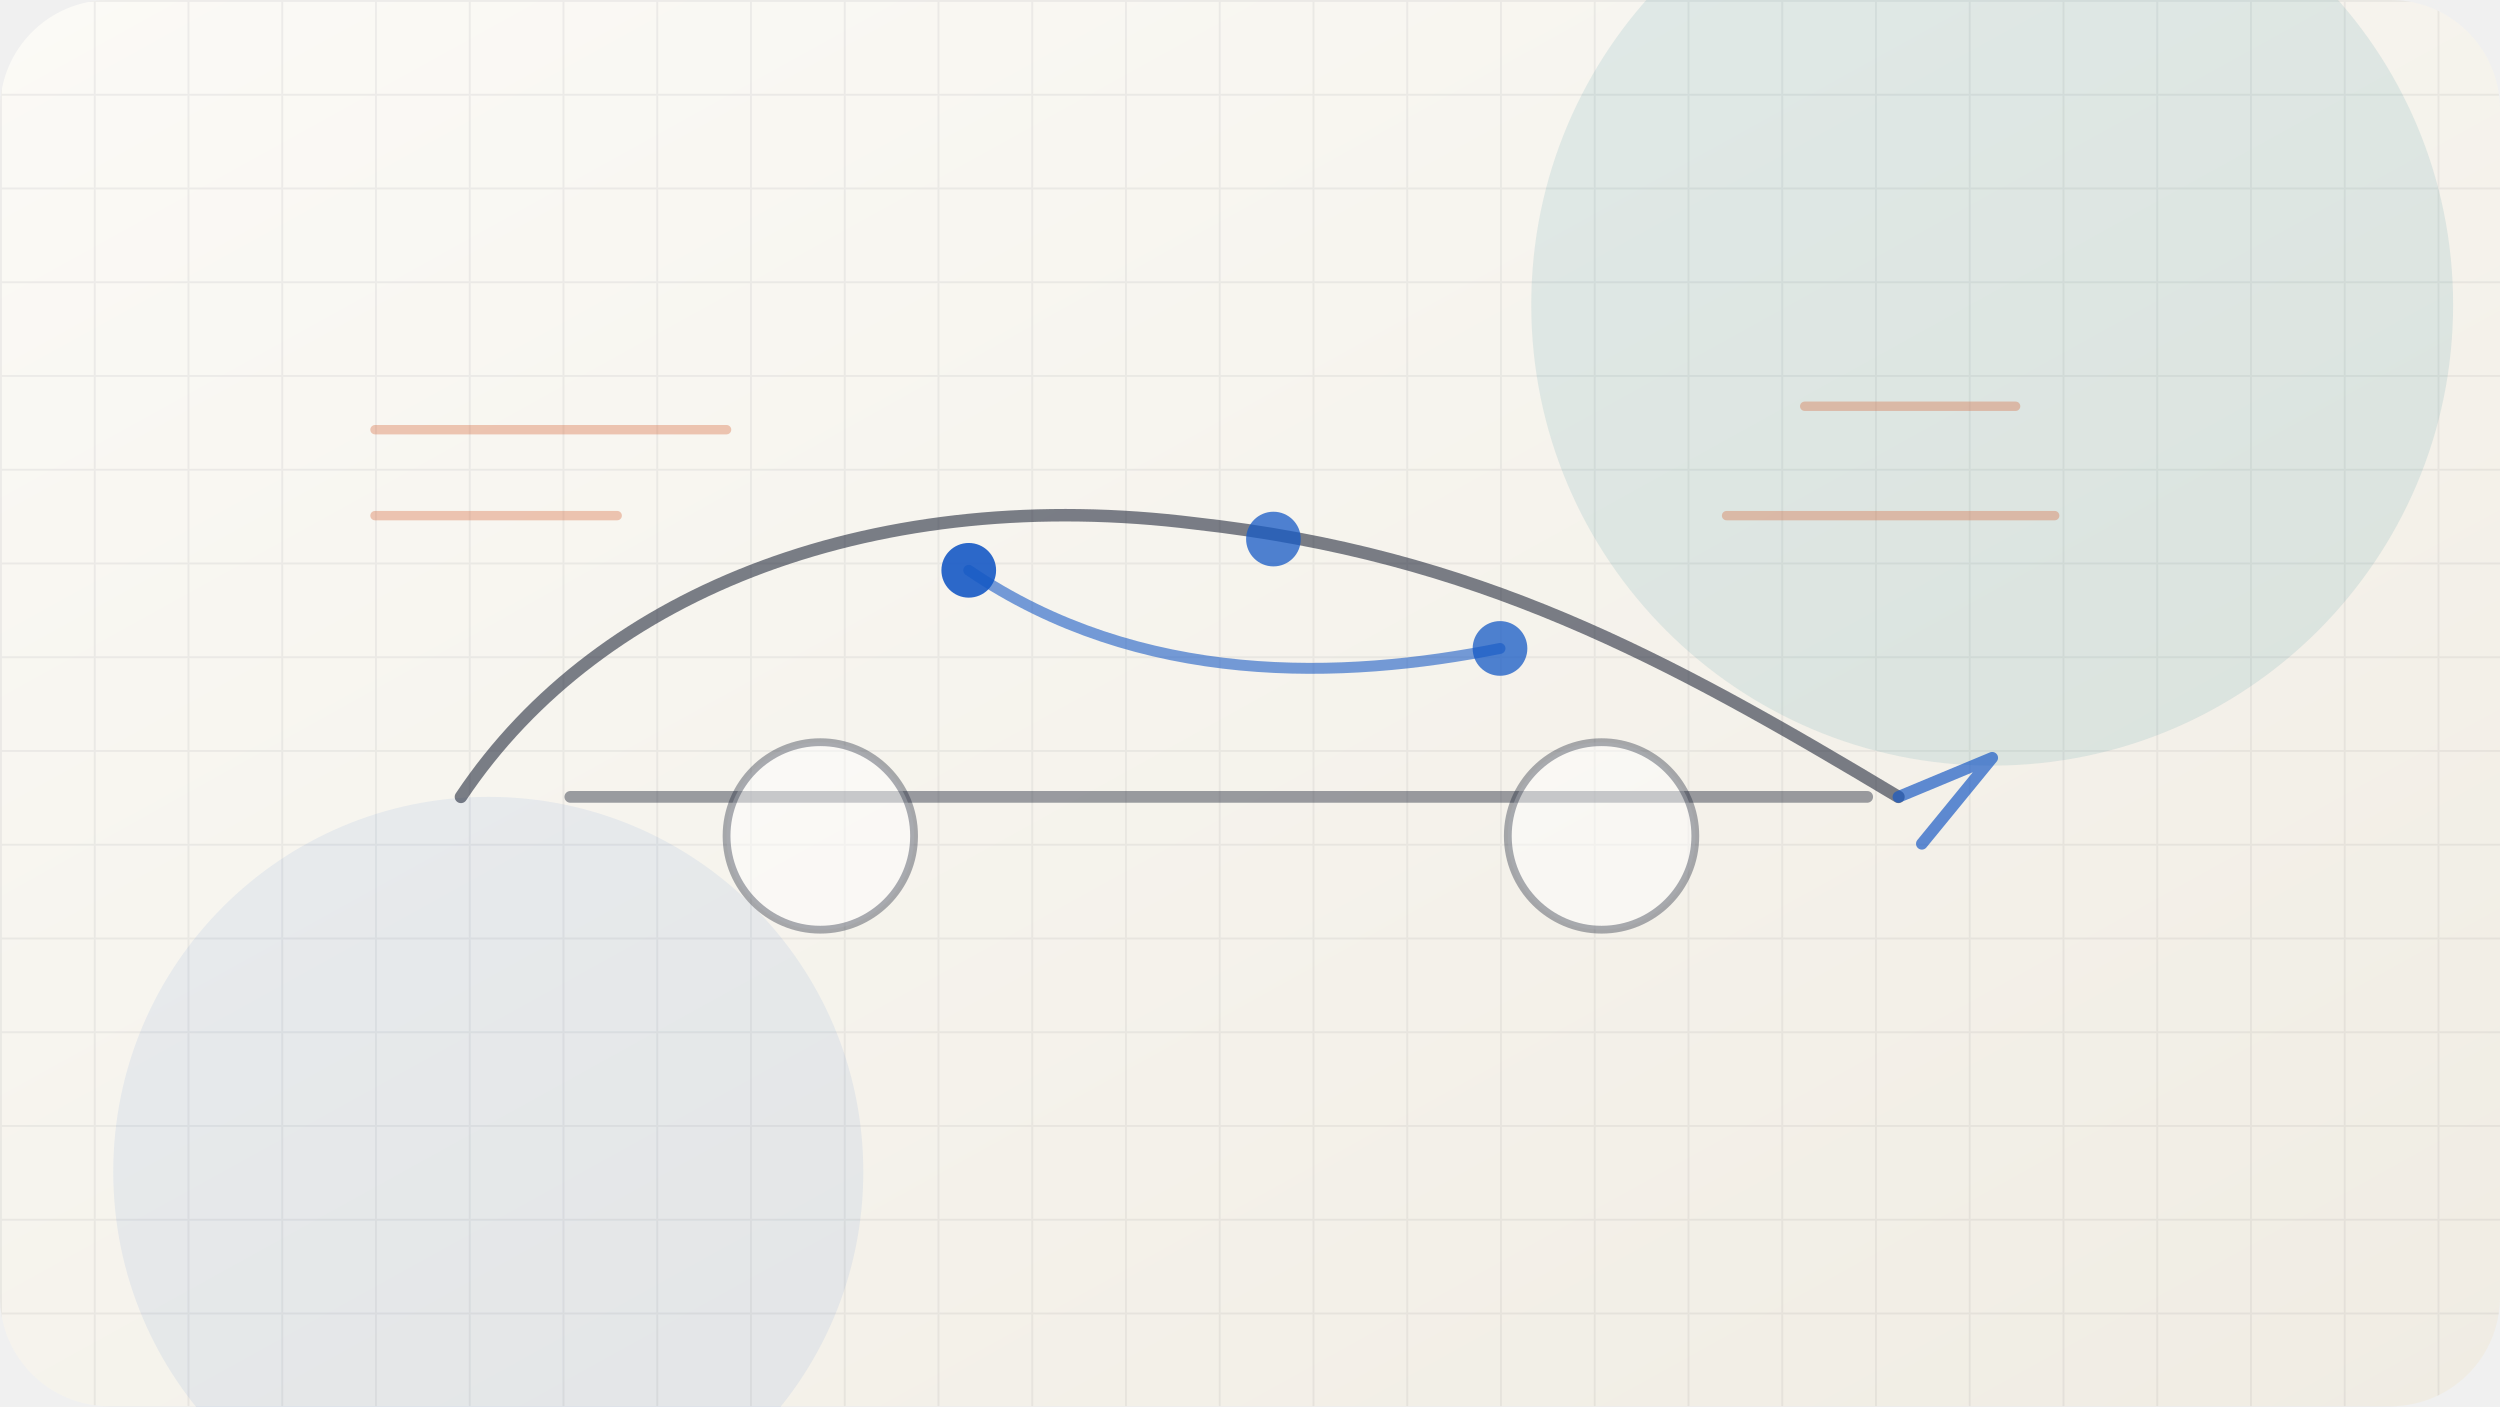
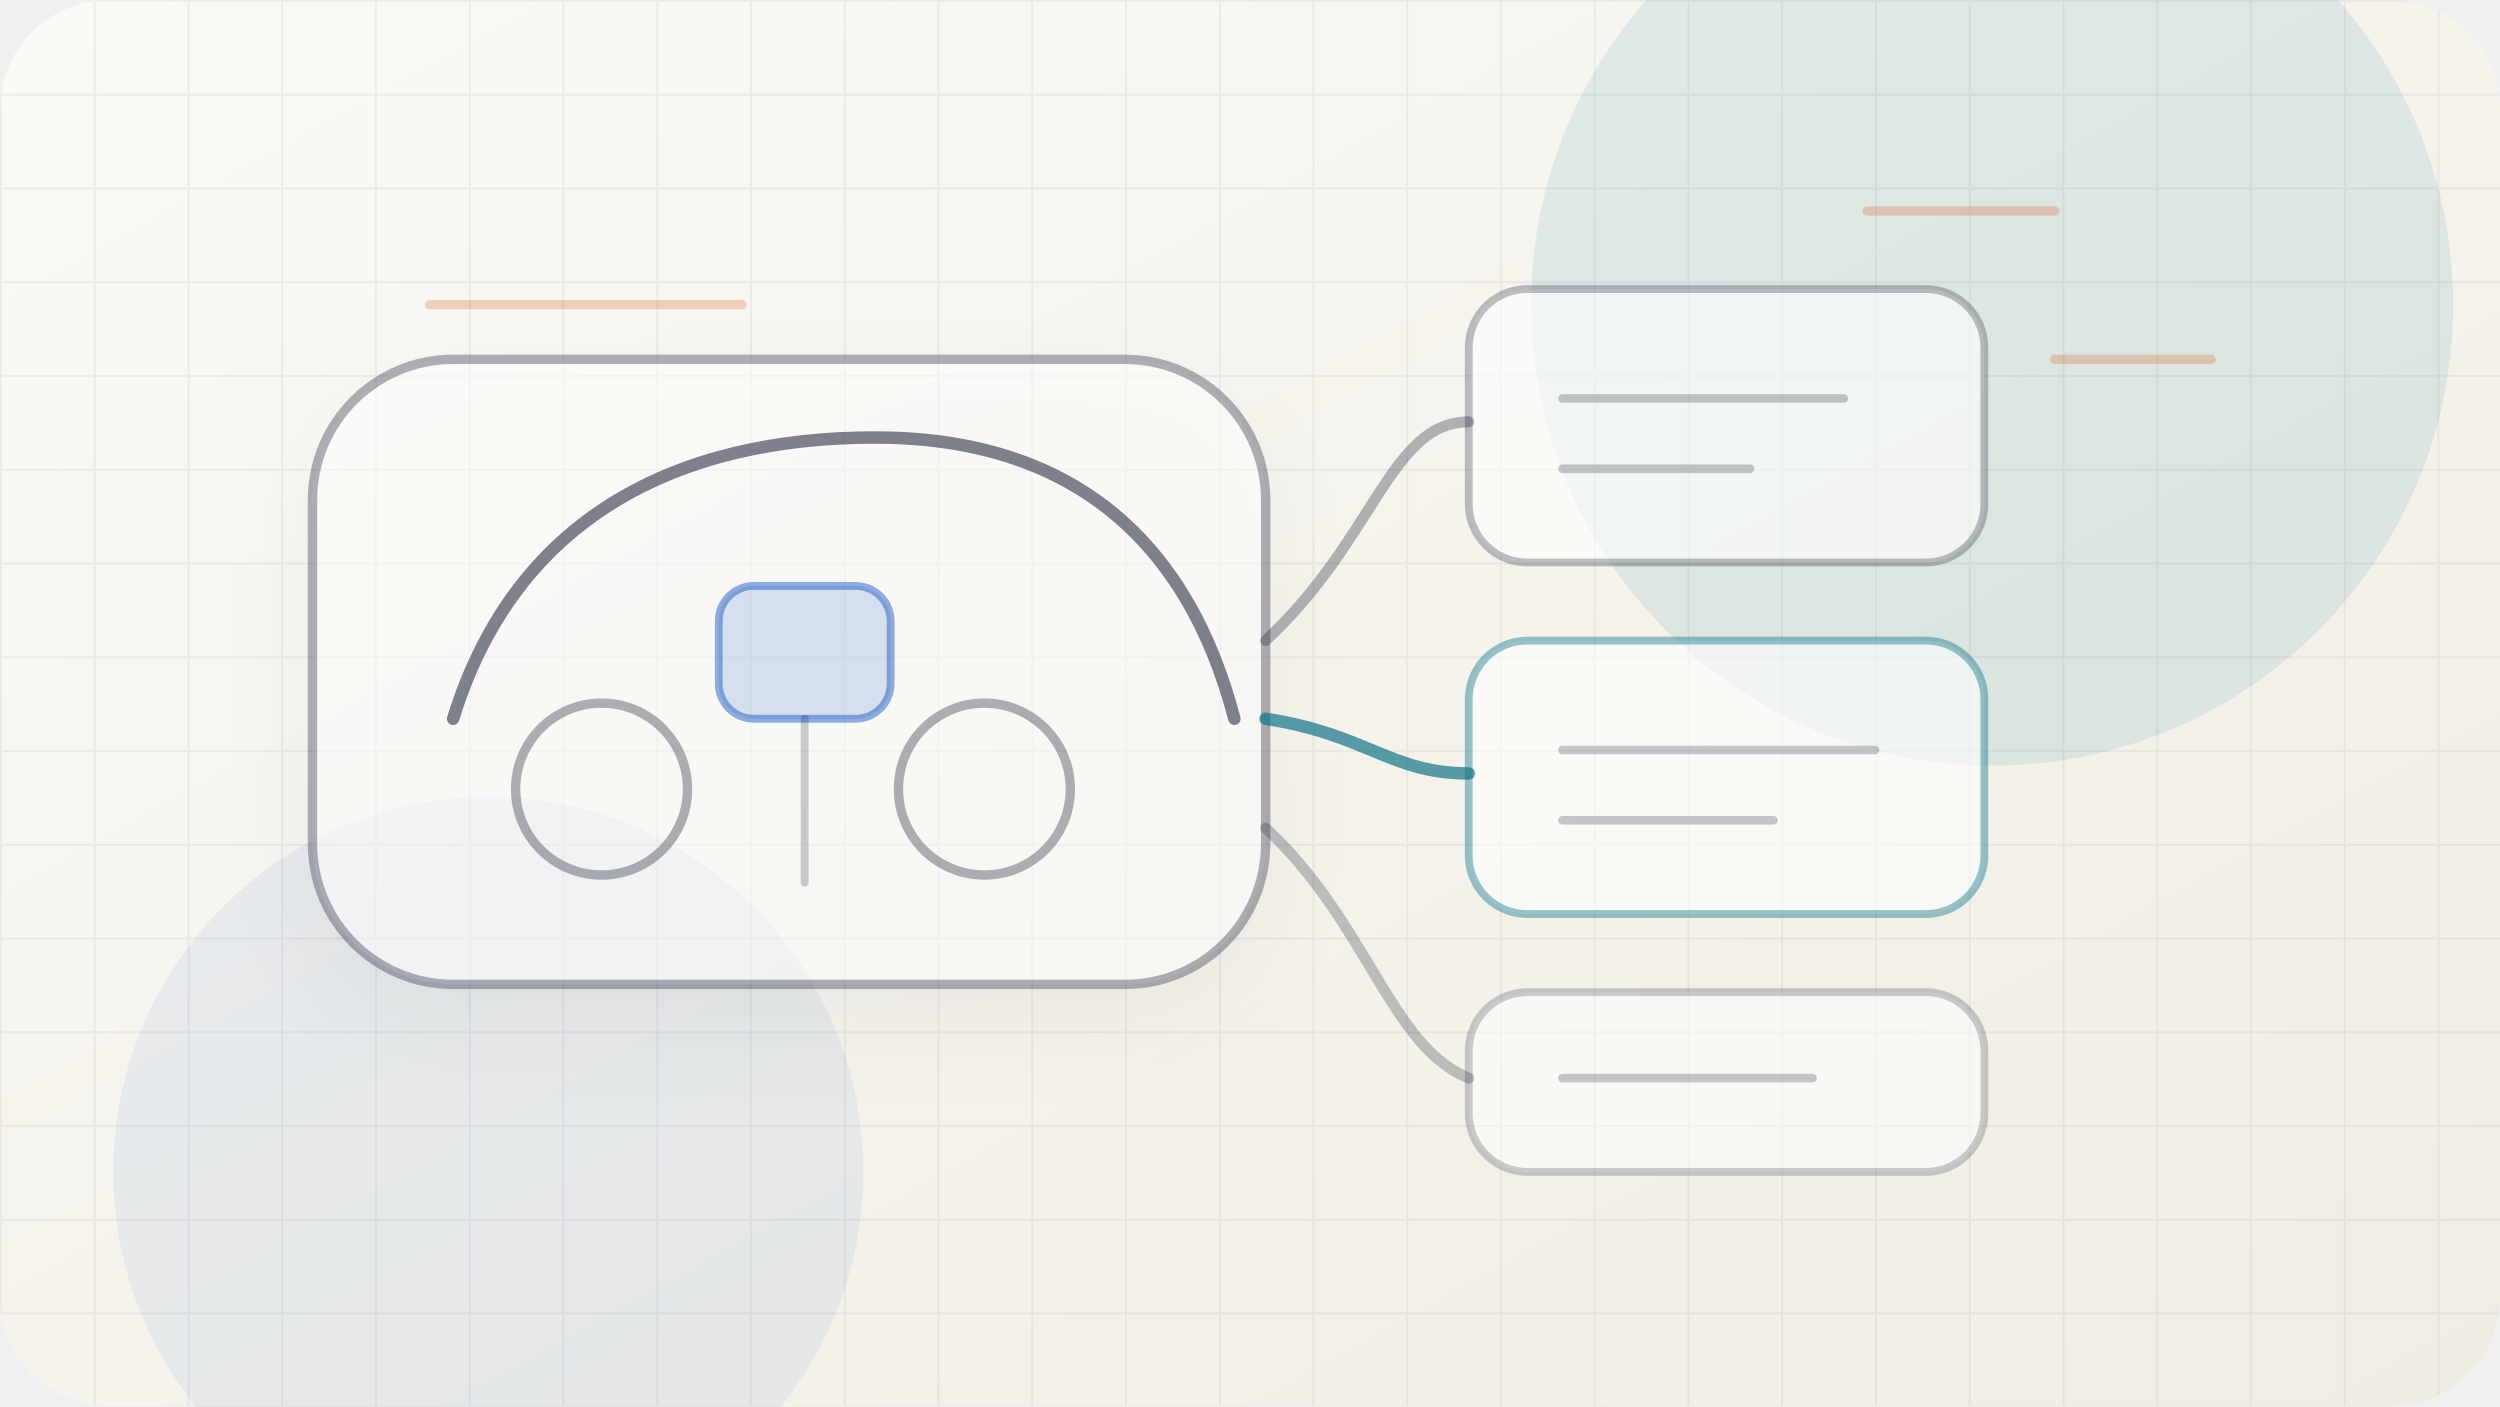
- <svg xmlns="http://www.w3.org/2000/svg" viewBox="0 0 640 360" role="img" aria-label="Car system analysis blueprint">
+ <svg xmlns="http://www.w3.org/2000/svg" viewBox="0 0 640 360" role="img" aria-label="Car cockpit connected to CAR analysis cards">
  <defs>
    <linearGradient id="bg" x1="0" y1="0" x2="1" y2="1">
      <stop offset="0" stop-color="#fbfaf6" />
      <stop offset="1" stop-color="#f0ece3" />
    </linearGradient>
    <pattern id="grid" width="24" height="24" patternUnits="userSpaceOnUse">
      <path d="M24 0H0V24" fill="none" stroke="#182033" stroke-opacity="0.055" stroke-width="1" />
    </pattern>
    <filter id="softShadow" x="-20%" y="-20%" width="140%" height="140%">
      <feDropShadow dx="0" dy="10" stdDeviation="12" flood-color="#182033" flood-opacity="0.08" />
    </filter>
  </defs>
  <rect width="640" height="360" rx="28" fill="url(#bg)" />
  <rect width="640" height="360" rx="28" fill="url(#grid)" />
  <circle cx="510" cy="78" r="118" fill="#0b7285" opacity="0.105" />
  <circle cx="125" cy="300" r="96" fill="#1659c5" opacity="0.075" />
  <g stroke-linecap="round" stroke-linejoin="round">
-     <path d="M118 204C154 150 226 124 306 134C378 142 426 168 486 204" fill="none" stroke="#182033" stroke-opacity=".56" stroke-width="3.2" />
-     <path d="M146 204H478" stroke="#182033" stroke-opacity=".42" stroke-width="3" />
-     <circle cx="210" cy="214" r="24" fill="#fff" fill-opacity=".45" stroke="#182033" stroke-opacity=".36" stroke-width="2" />
-     <circle cx="410" cy="214" r="24" fill="#fff" fill-opacity=".45" stroke="#182033" stroke-opacity=".36" stroke-width="2" />
-     <circle cx="248" cy="146" r="7" fill="#1659c5" opacity="0.9" />
-     <circle cx="326" cy="138" r="7" fill="#1659c5" opacity="0.75" />
-     <circle cx="384" cy="166" r="7" fill="#1659c5" opacity="0.75" />
-     <path d="M248 146C292 176 344 174 384 166" stroke="#1659c5" stroke-opacity=".58" stroke-width="2.8" fill="none" />
-     <path d="M96 110h90M96 132h62M462 104h54M442 132h84" stroke="#d66b3d" stroke-opacity=".36" stroke-width="2.4" />
-     <path d="M486 204l24-10-18 22" fill="none" stroke="#1659c5" stroke-opacity=".68" stroke-width="3" />
+     <rect x="80" y="92" width="244" height="160" rx="36" fill="#fff" fill-opacity=".50" stroke="#182033" stroke-opacity=".34" stroke-width="2.4" filter="url(#softShadow)" />
+     <path d="M116 184C132 132 174 112 224 112C274 112 304 138 316 184" fill="none" stroke="#182033" stroke-opacity=".55" stroke-width="3.2" />
+     <circle cx="154" cy="202" r="22" fill="none" stroke="#182033" stroke-opacity=".34" stroke-width="2.4" />
+     <circle cx="252" cy="202" r="22" fill="none" stroke="#182033" stroke-opacity=".34" stroke-width="2.4" />
+     <rect x="184" y="150" width="44" height="34" rx="9" fill="#1659c5" fill-opacity=".16" stroke="#1659c5" stroke-opacity=".48" stroke-width="2" />
+     <path d="M206 184v42" stroke="#182033" stroke-opacity=".22" stroke-width="2" />
+     <rect x="376" y="74" width="132" height="70" rx="15" fill="#fff" fill-opacity=".58" stroke="#182033" stroke-opacity=".28" stroke-width="2" />
+     <rect x="376" y="164" width="132" height="70" rx="15" fill="#fff" fill-opacity=".58" stroke="#0b7285" stroke-opacity=".42" stroke-width="2" />
+     <rect x="376" y="254" width="132" height="46" rx="15" fill="#fff" fill-opacity=".50" stroke="#182033" stroke-opacity=".22" stroke-width="2" />
+     <path d="M400 102h72M400 120h48M400 192h80M400 210h54M400 276h64" stroke="#182033" stroke-opacity=".24" stroke-width="2.2" />
+     <path d="M324 164C352 138 356 108 376 108" fill="none" stroke="#182033" stroke-opacity=".32" stroke-width="2.8" />
+     <path d="M324 184C350 188 356 198 376 198" fill="none" stroke="#0b7285" stroke-opacity=".68" stroke-width="3.2" />
+     <path d="M324 212C350 236 356 268 376 276" fill="none" stroke="#182033" stroke-opacity=".26" stroke-width="2.8" />
+     <path d="M110 78h80M478 54h48M526 92h40" stroke="#d66b3d" stroke-opacity=".30" stroke-width="2.4" />
  </g>
</svg>
